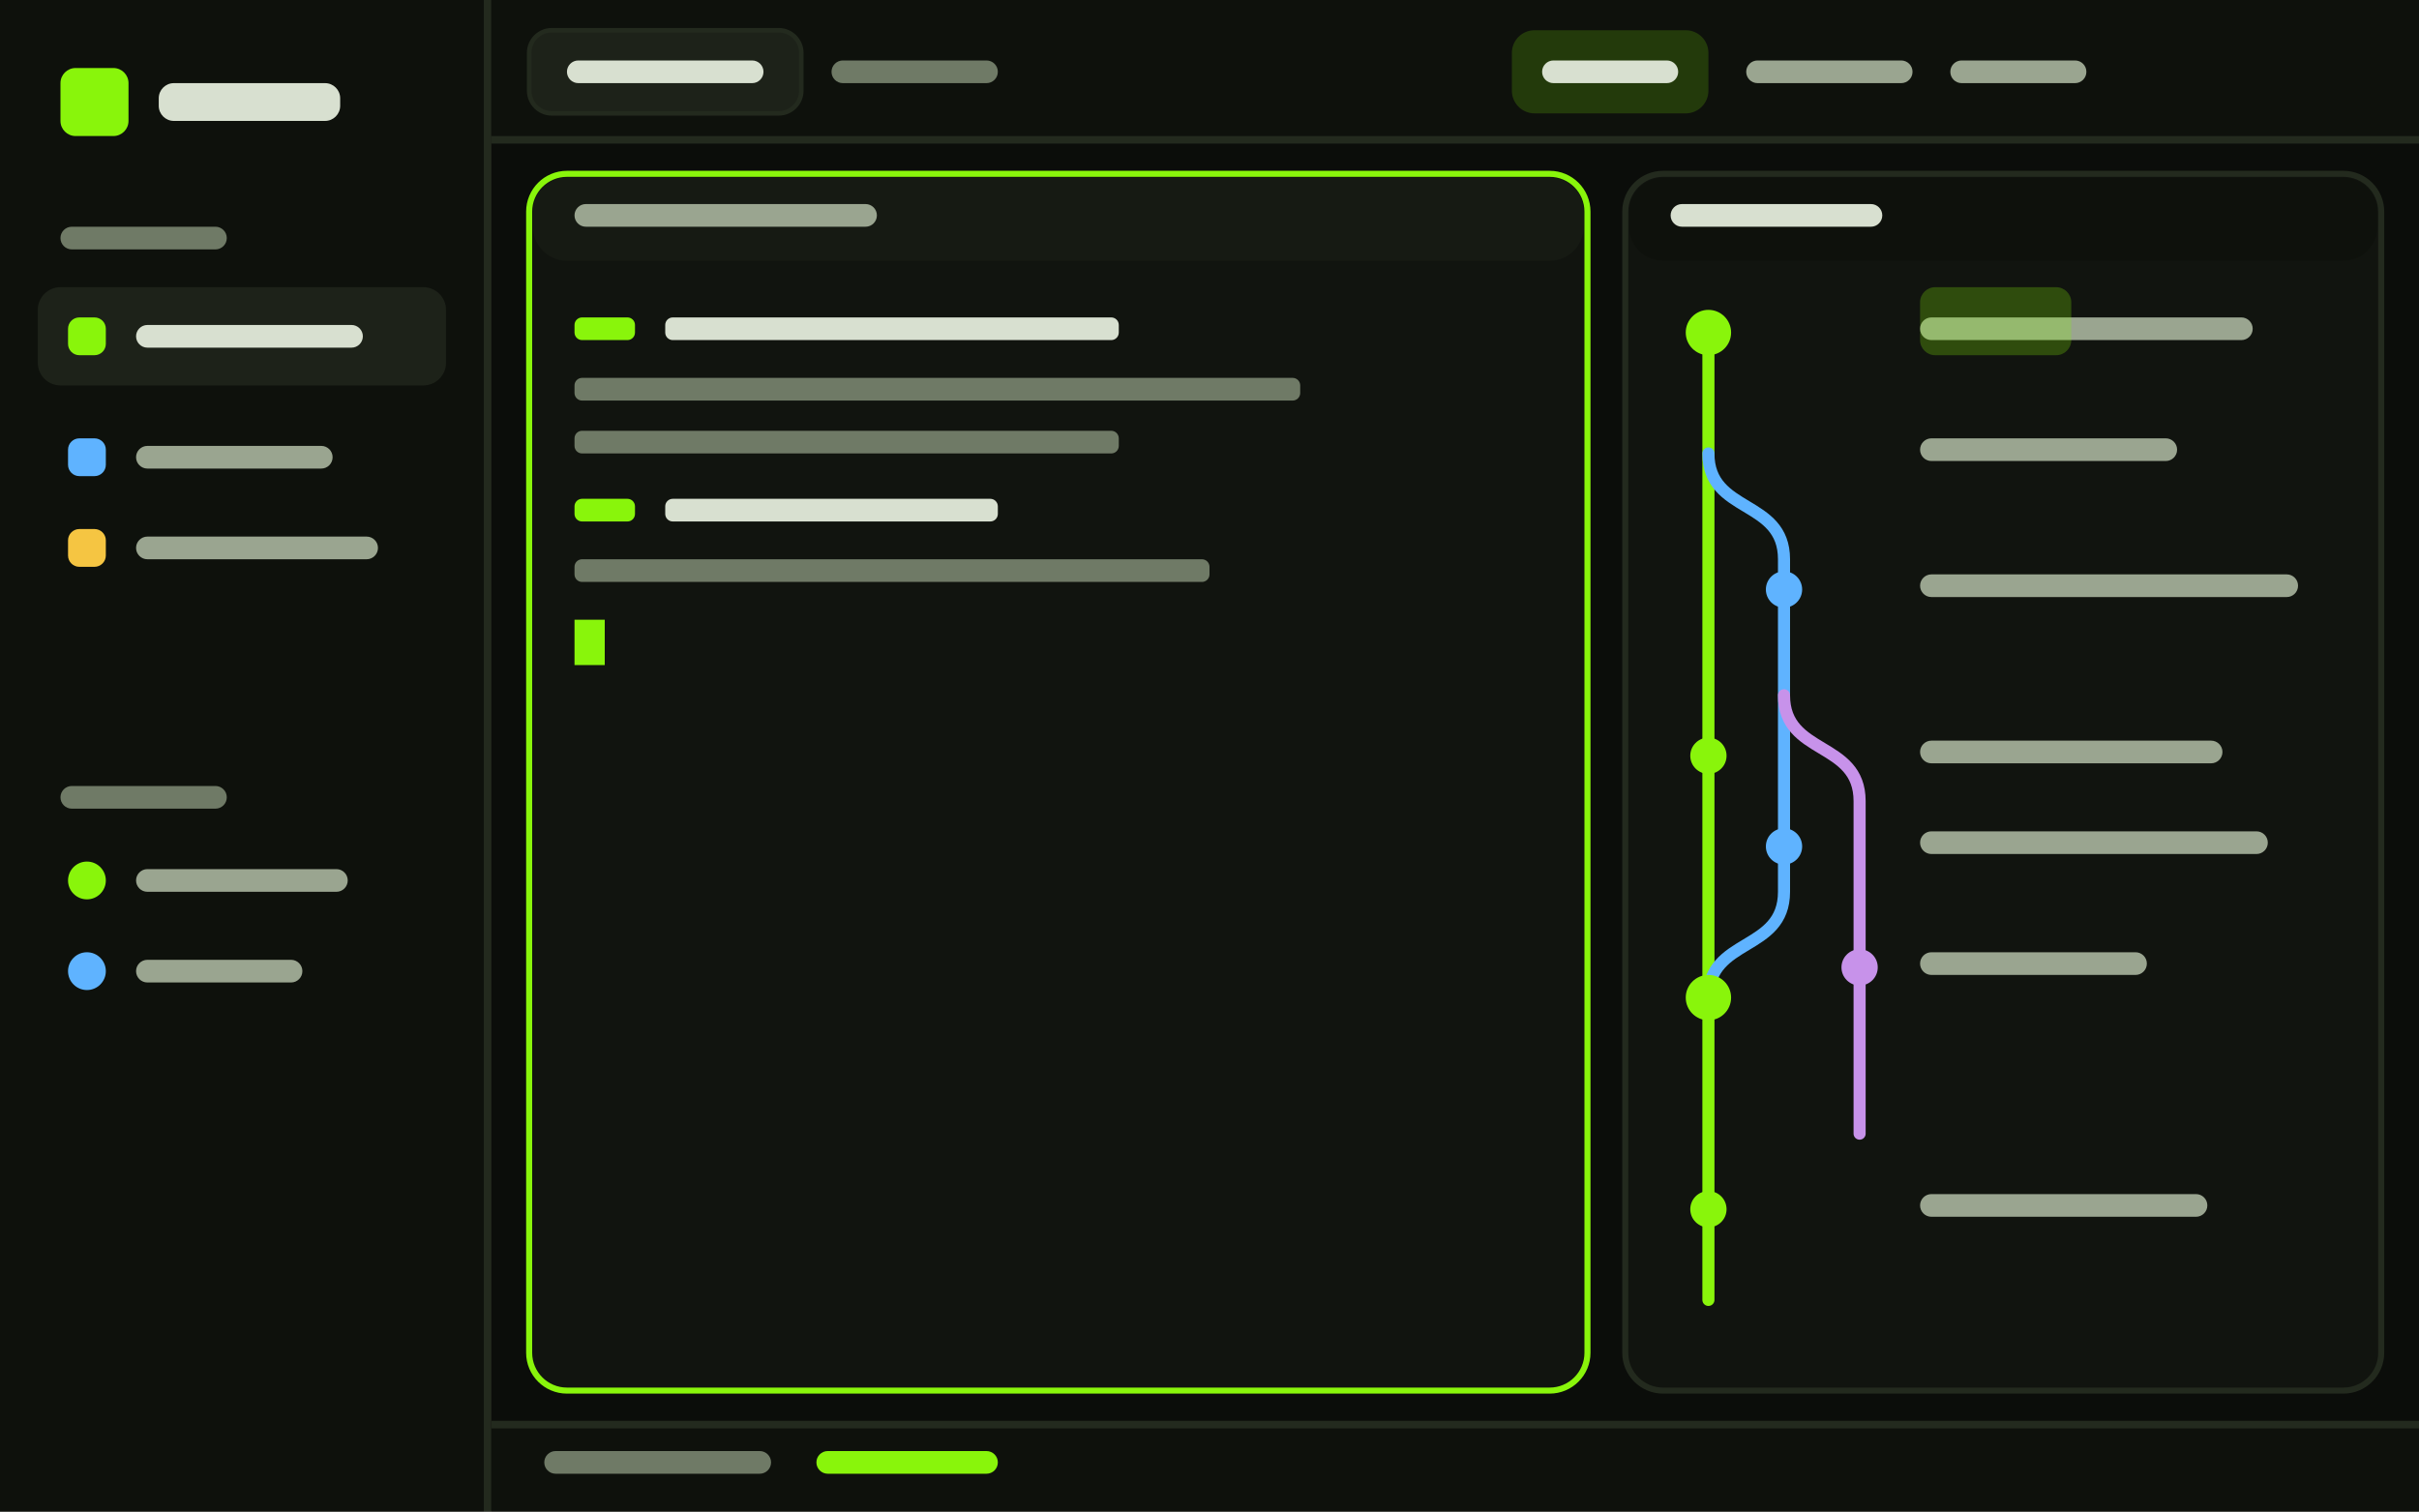
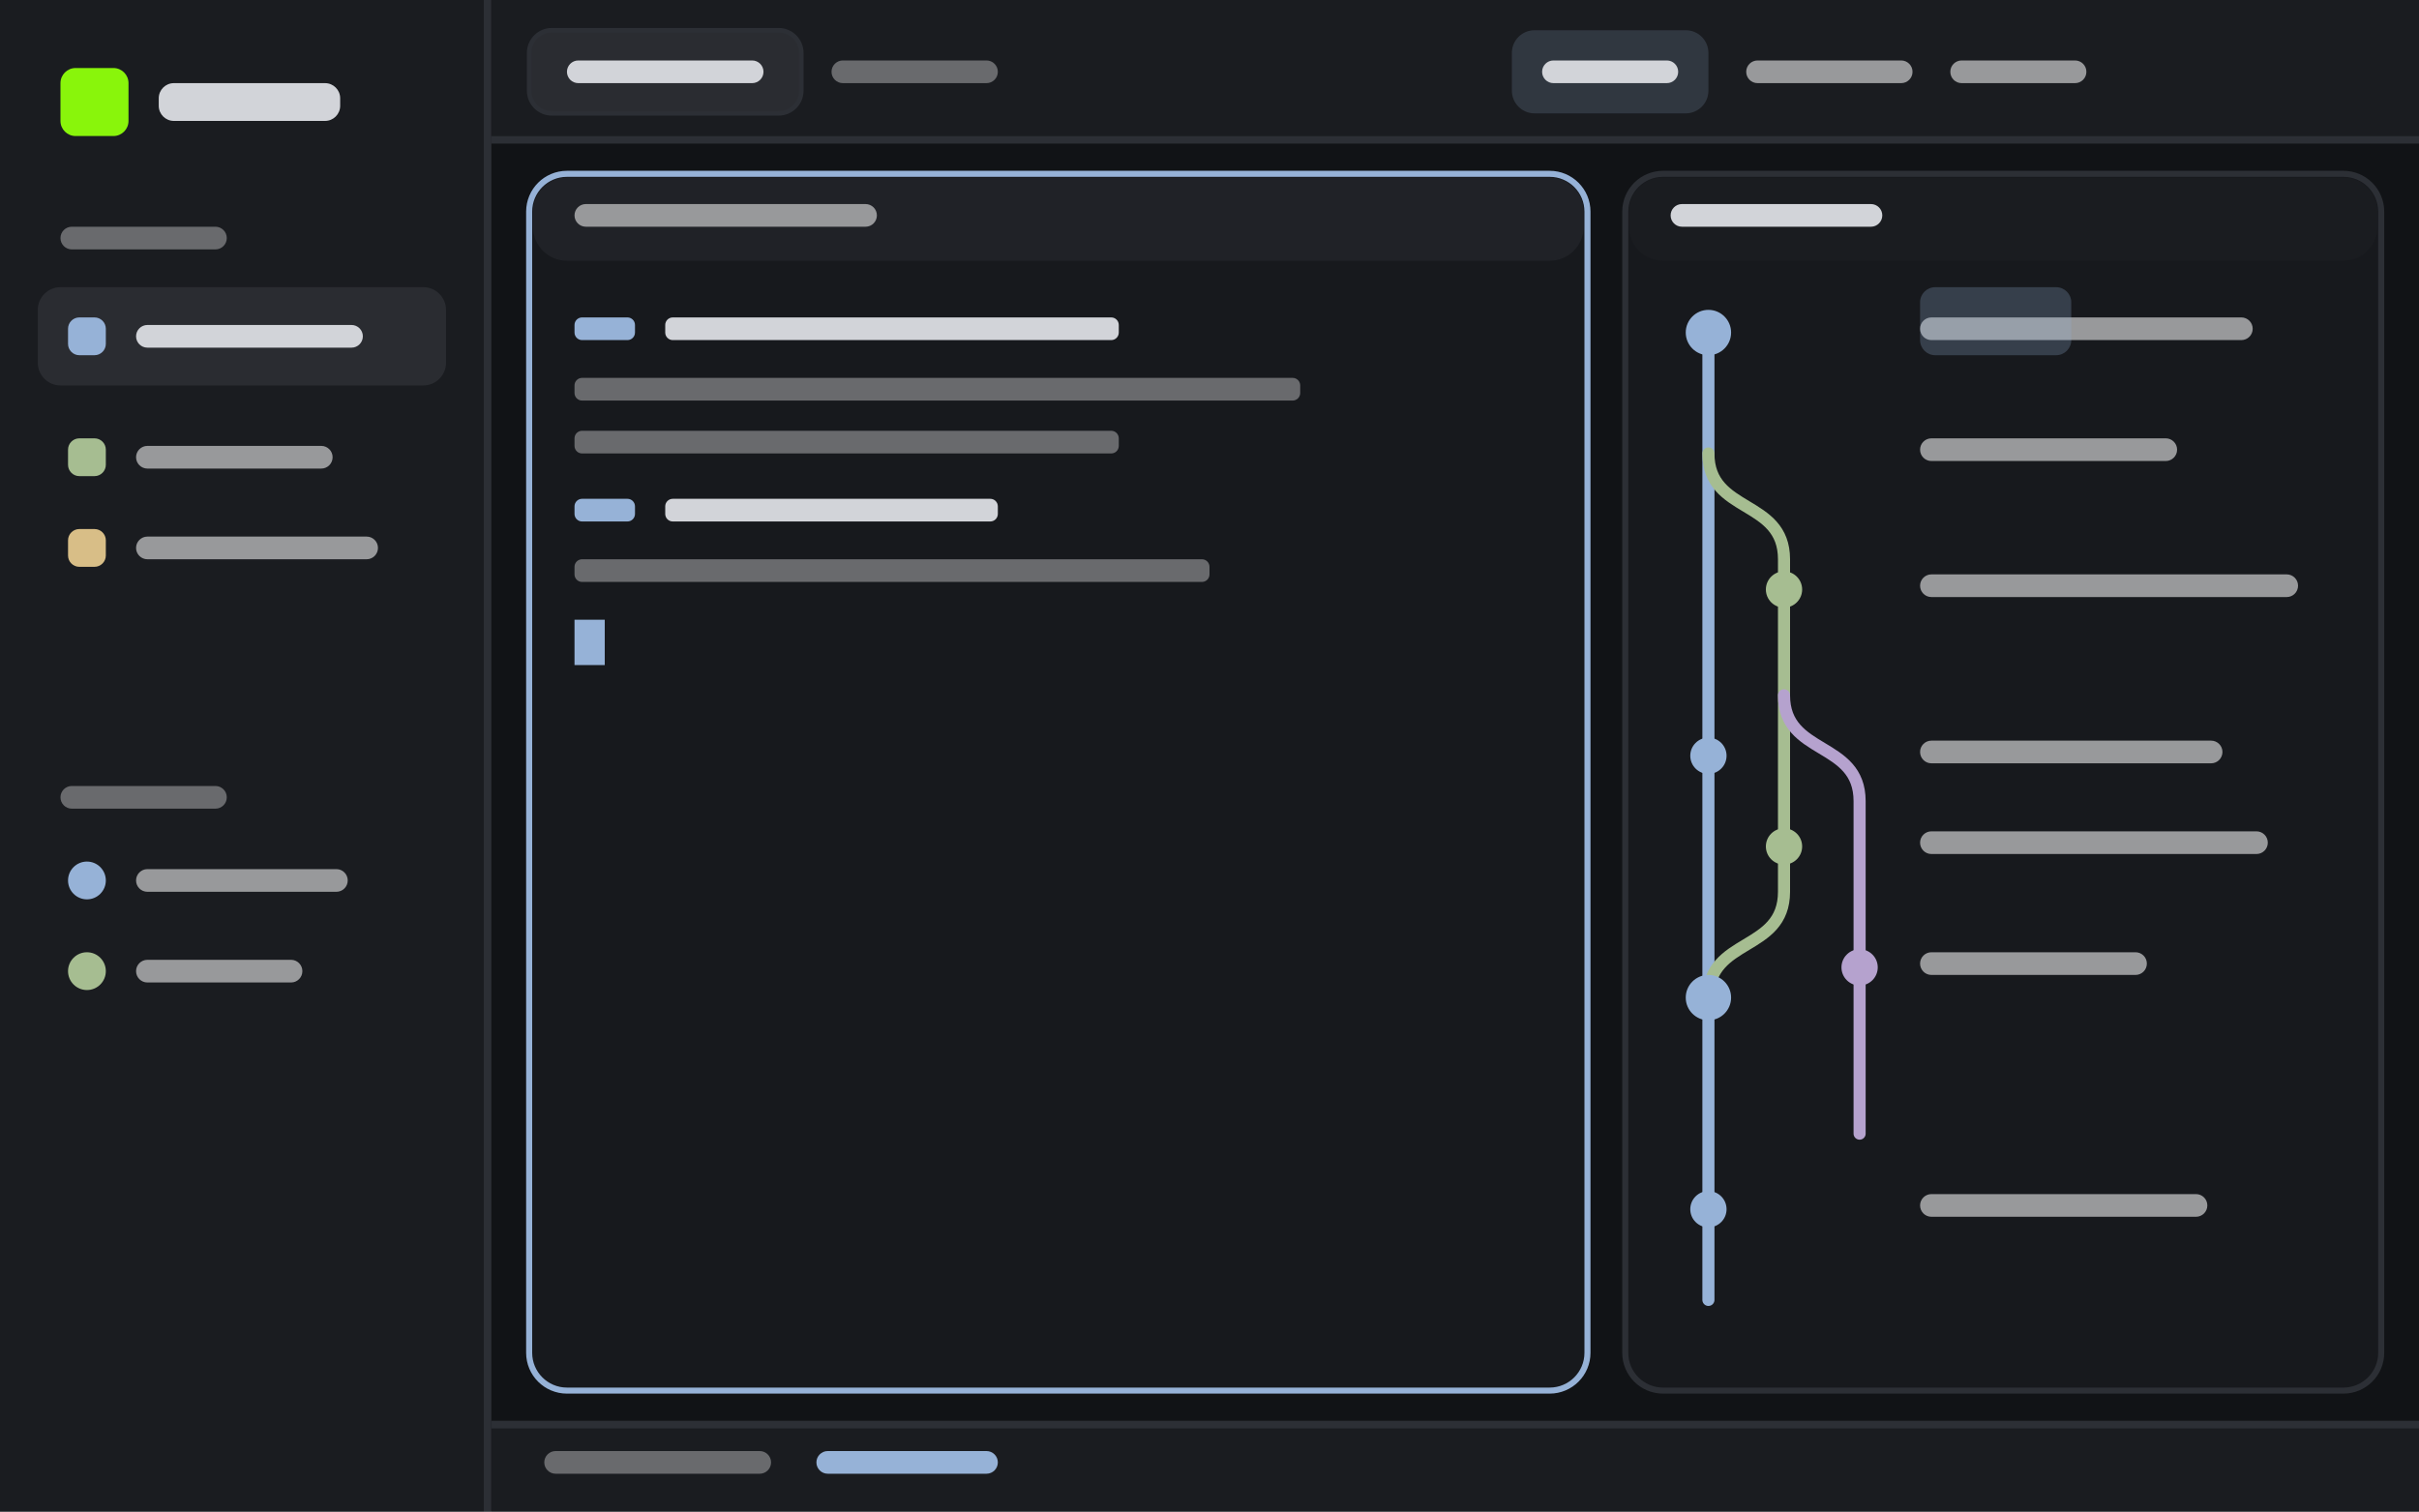
<svg xmlns="http://www.w3.org/2000/svg" viewBox="0 0 320 200">
-   <rect width="320" height="200" fill="#0b0d0a" />
-   <rect width="64" height="200" fill="#0e110c" />
-   <rect x="64" width="1" height="200" fill="#232a1e" />
+   <rect width="320" height="200" fill="#111316" />
+   <rect width="64" height="200" fill="#1a1c20" />
+   <rect x="64" width="1" height="200" fill="#2c2f35" />
  <rect x="8" y="9" width="9" height="9" rx="2" fill="#89f50b" />
-   <rect x="21" y="11" width="24" height="5" rx="2" fill="#d8e0d0" />
-   <g fill="#6f7a66">
+   <rect x="21" y="11" width="24" height="5" rx="2" fill="#d2d4d9" />
+   <g fill="#696a6d">
    <rect x="8" y="30" width="22" height="3" rx="1.5" />
    <rect x="8" y="104" width="22" height="3" rx="1.5" />
  </g>
-   <rect x="5" y="38" width="54" height="13" rx="3" fill="#1d2219" />
-   <rect x="9" y="42" width="5" height="5" rx="1.5" fill="#89f50b" />
-   <rect x="18" y="43" width="30" height="3" rx="1.5" fill="#d8e0d0" />
-   <g fill="#9aa590">
-     <rect x="9" y="58" width="5" height="5" rx="1.5" fill="#5fb3ff" />
+   <rect x="5" y="38" width="54" height="13" rx="3" fill="#2a2c31" />
+   <rect x="9" y="42" width="5" height="5" rx="1.5" fill="#96b2d7" />
+   <rect x="18" y="43" width="30" height="3" rx="1.5" fill="#d2d4d9" />
+   <g fill="#98999b">
+     <rect x="9" y="58" width="5" height="5" rx="1.5" fill="#a6bd91" />
    <rect x="18" y="59" width="26" height="3" rx="1.5" />
-     <rect x="9" y="70" width="5" height="5" rx="1.5" fill="#f5c542" />
+     <rect x="9" y="70" width="5" height="5" rx="1.5" fill="#d8be87" />
    <rect x="18" y="71" width="32" height="3" rx="1.5" />
-     <rect x="9" y="114" width="5" height="5" rx="2.5" fill="#89f50b" />
+     <rect x="9" y="114" width="5" height="5" rx="2.5" fill="#96b2d7" />
    <rect x="18" y="115" width="28" height="3" rx="1.5" />
-     <rect x="9" y="126" width="5" height="5" rx="2.5" fill="#5fb3ff" />
+     <rect x="9" y="126" width="5" height="5" rx="2.5" fill="#a6bd91" />
    <rect x="18" y="127" width="22" height="3" rx="1.5" />
  </g>
-   <rect x="65" width="255" height="18" fill="#0e110c" />
-   <rect x="65" y="18" width="255" height="1" fill="#232a1e" />
-   <rect x="70" y="4" width="36" height="11" rx="3" fill="#1d2219" stroke="#232a1e" stroke-width="0.6" />
-   <rect x="75" y="8" width="26" height="3" rx="1.5" fill="#d8e0d0" />
-   <rect x="110" y="8" width="22" height="3" rx="1.5" fill="#6f7a66" />
-   <rect x="200" y="4" width="26" height="11" rx="3" fill="#89f50b" fill-opacity="0.18" />
-   <rect x="204" y="8" width="18" height="3" rx="1.5" fill="#d8e0d0" />
-   <g fill="#9aa590">
+   <rect x="65" width="255" height="18" fill="#1a1c20" />
+   <rect x="65" y="18" width="255" height="1" fill="#2c2f35" />
+   <rect x="70" y="4" width="36" height="11" rx="3" fill="#2a2c31" stroke="#2c2f35" stroke-width="0.6" />
+   <rect x="75" y="8" width="26" height="3" rx="1.5" fill="#d2d4d9" />
+   <rect x="110" y="8" width="22" height="3" rx="1.5" fill="#696a6d" />
+   <rect x="200" y="4" width="26" height="11" rx="3" fill="#96b2d7" fill-opacity="0.18" />
+   <rect x="204" y="8" width="18" height="3" rx="1.5" fill="#d2d4d9" />
+   <g fill="#98999b">
    <rect x="231" y="8" width="22" height="3" rx="1.5" />
    <rect x="258" y="8" width="18" height="3" rx="1.5" />
  </g>
-   <rect x="70" y="23" width="140" height="161" rx="5" fill="#11140f" stroke="#89f50b" stroke-width="0.8" />
-   <rect x="70.5" y="23.5" width="139" height="11" rx="4.5" fill="#161a13" />
-   <rect x="76" y="27" width="40" height="3" rx="1.5" fill="#9aa590" />
-   <g fill="#89f50b">
+   <rect x="70" y="23" width="140" height="161" rx="5" fill="#17191d" stroke="#96b2d7" stroke-width="0.8" />
+   <rect x="70.5" y="23.5" width="139" height="11" rx="4.5" fill="#202227" />
+   <rect x="76" y="27" width="40" height="3" rx="1.5" fill="#98999b" />
+   <g fill="#96b2d7">
    <rect x="76" y="42" width="8" height="3" rx="1" />
    <rect x="76" y="66" width="8" height="3" rx="1" />
  </g>
-   <g fill="#d8e0d0">
+   <g fill="#d2d4d9">
    <rect x="88" y="42" width="60" height="3" rx="1" />
    <rect x="88" y="66" width="44" height="3" rx="1" />
  </g>
-   <g fill="#6f7a66">
+   <g fill="#696a6d">
    <rect x="76" y="50" width="96" height="3" rx="1" />
    <rect x="76" y="57" width="72" height="3" rx="1" />
    <rect x="76" y="74" width="84" height="3" rx="1" />
  </g>
-   <rect x="76" y="82" width="4" height="6" fill="#89f50b" />
-   <rect x="215" y="23" width="100" height="161" rx="5" fill="#11140f" stroke="#232a1e" stroke-width="0.8" />
-   <rect x="215.5" y="23.5" width="99" height="11" rx="4.5" fill="#0e110c" />
-   <rect x="221" y="27" width="28" height="3" rx="1.5" fill="#d8e0d0" />
+   <rect x="76" y="82" width="4" height="6" fill="#96b2d7" />
+   <rect x="215" y="23" width="100" height="161" rx="5" fill="#17191d" stroke="#2c2f35" stroke-width="0.8" />
+   <rect x="215.5" y="23.5" width="99" height="11" rx="4.5" fill="#1a1c20" />
+   <rect x="221" y="27" width="28" height="3" rx="1.5" fill="#d2d4d9" />
  <g fill="none" stroke-width="1.6" stroke-linecap="round">
-     <path d="M226 44 V172" stroke="#89f50b" />
-     <path d="M226 60 C226 68 236 66 236 74 V118 C236 126 226 124 226 132" stroke="#5fb3ff" />
-     <path d="M236 92 C236 100 246 98 246 106 V150" stroke="#c792ea" />
+     <path d="M226 44 V172" stroke="#96b2d7" />
+     <path d="M226 60 C226 68 236 66 236 74 V118 C236 126 226 124 226 132" stroke="#a6bd91" />
+     <path d="M236 92 C236 100 246 98 246 106 V150" stroke="#b5a2ce" />
  </g>
-   <g fill="#89f50b">
+   <g fill="#96b2d7">
    <circle cx="226" cy="44" r="3" />
    <circle cx="226" cy="100" r="2.4" />
    <circle cx="226" cy="132" r="3" />
    <circle cx="226" cy="160" r="2.4" />
  </g>
-   <g fill="#5fb3ff">
+   <g fill="#a6bd91">
    <circle cx="236" cy="78" r="2.4" />
    <circle cx="236" cy="112" r="2.4" />
  </g>
-   <circle cx="246" cy="128" r="2.4" fill="#c792ea" />
-   <g fill="#9aa590">
+   <circle cx="246" cy="128" r="2.4" fill="#b5a2ce" />
+   <g fill="#98999b">
    <rect x="254" y="42" width="44" height="3" rx="1.5" />
    <rect x="254" y="58" width="34" height="3" rx="1.5" />
    <rect x="254" y="76" width="50" height="3" rx="1.5" />
    <rect x="254" y="98" width="40" height="3" rx="1.5" />
    <rect x="254" y="110" width="46" height="3" rx="1.5" />
    <rect x="254" y="126" width="30" height="3" rx="1.5" />
    <rect x="254" y="130" width="0" height="0" />
    <rect x="254" y="158" width="38" height="3" rx="1.5" />
  </g>
-   <rect x="254" y="38" width="20" height="9" rx="2" fill="#89f50b" fill-opacity="0.25" />
-   <rect x="65" y="188" width="255" height="12" fill="#0e110c" />
-   <rect x="65" y="188" width="255" height="1" fill="#232a1e" />
-   <rect x="72" y="192" width="30" height="3" rx="1.5" fill="#6f7a66" />
-   <rect x="108" y="192" width="24" height="3" rx="1.5" fill="#89f50b" />
+   <rect x="254" y="38" width="20" height="9" rx="2" fill="#96b2d7" fill-opacity="0.25" />
+   <rect x="65" y="188" width="255" height="12" fill="#1a1c20" />
+   <rect x="65" y="188" width="255" height="1" fill="#2c2f35" />
+   <rect x="72" y="192" width="30" height="3" rx="1.5" fill="#696a6d" />
+   <rect x="108" y="192" width="24" height="3" rx="1.5" fill="#96b2d7" />
</svg>
